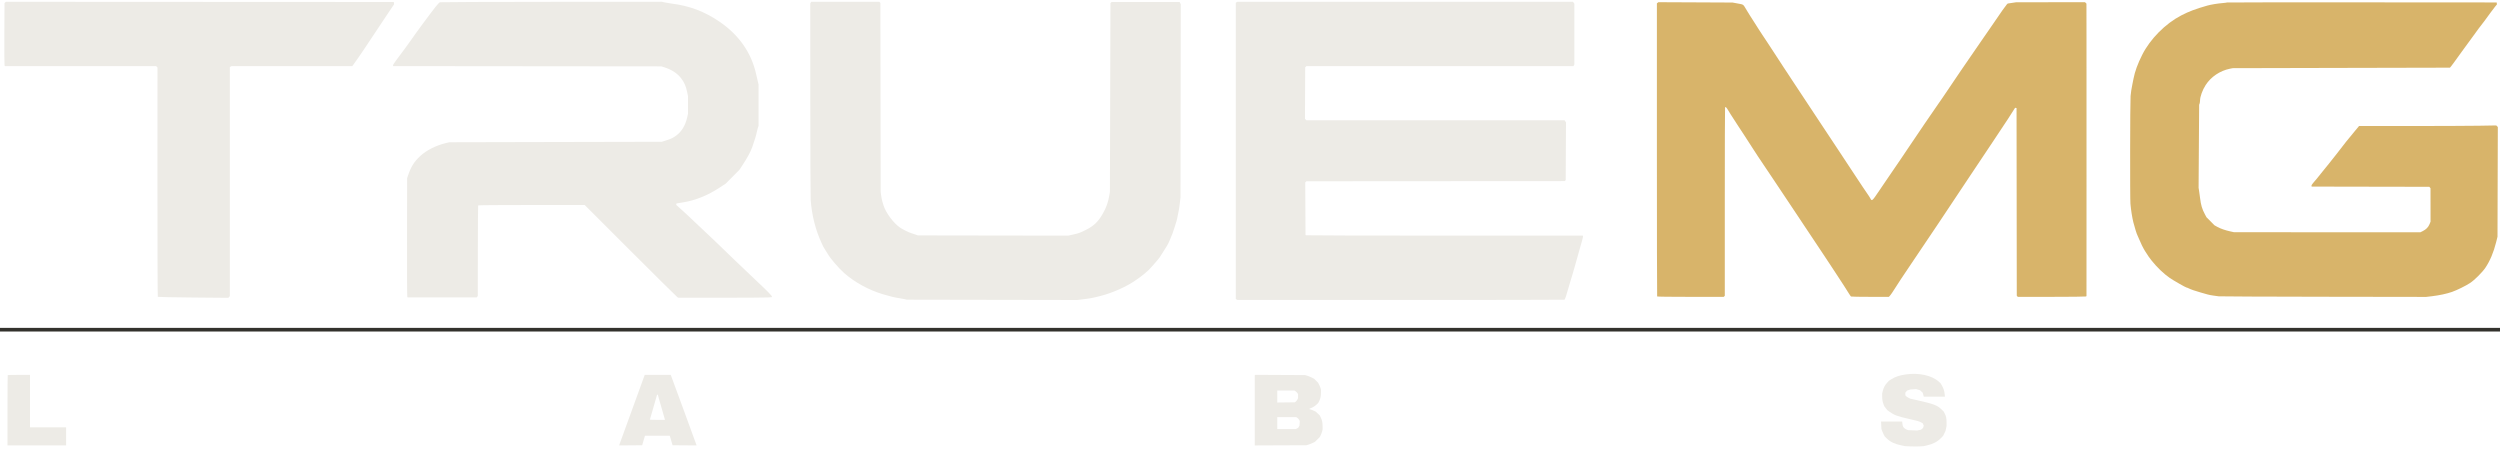
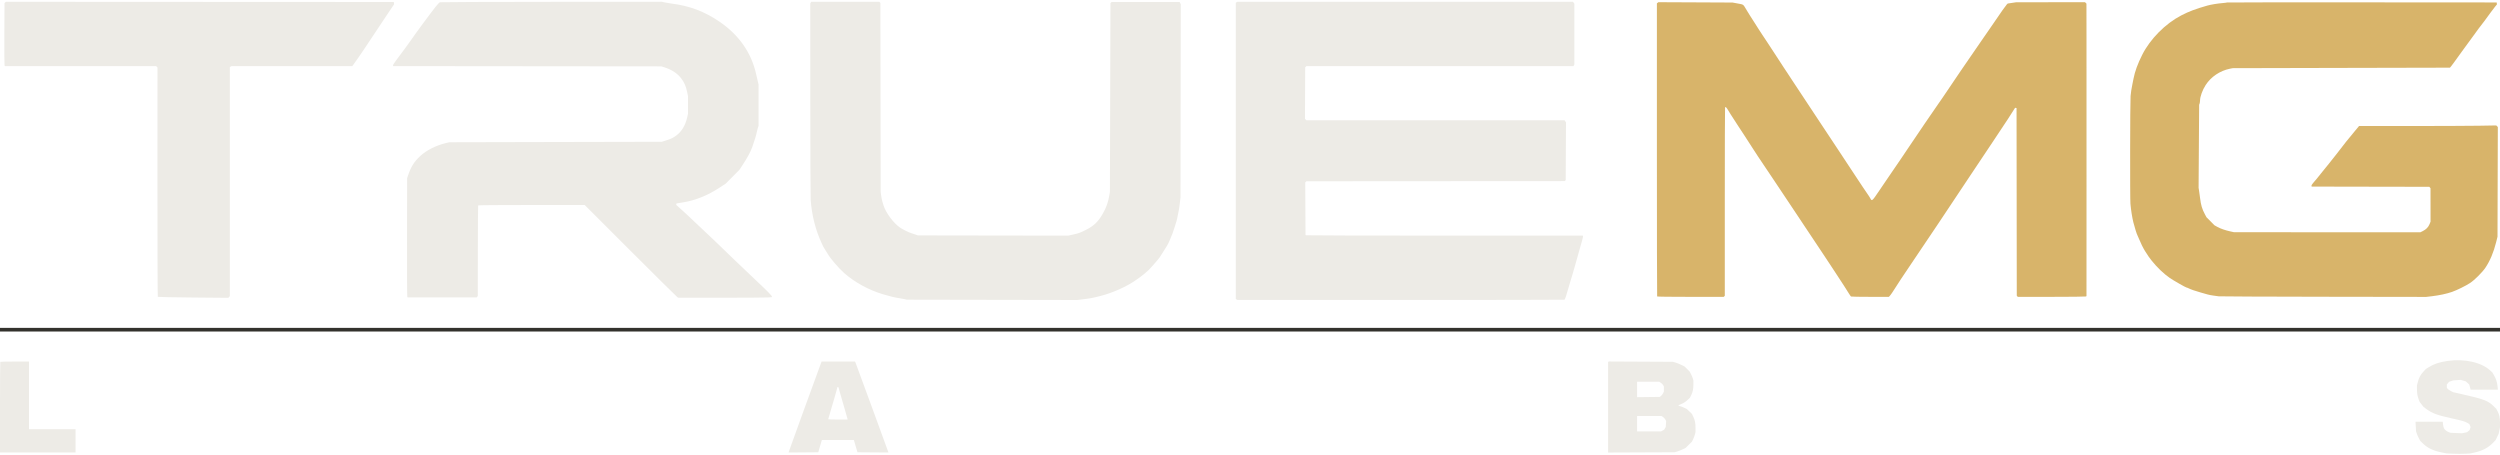
- <svg xmlns="http://www.w3.org/2000/svg" viewBox="0 0 5634 1042" role="img" aria-label="TrueMG Labs">
+ <svg xmlns="http://www.w3.org/2000/svg" viewBox="0 0 5634 1024" role="img" aria-label="TrueMG Labs">
  <g transform="translate(0,681) scale(0.025,-0.025)" stroke="none">
    <g fill="#EDEBE6">
      <path d="M465 27020 l-58 -59 -15 -2770 c-8 -1524 0 -2802 18 -2841 l33 -70 6816 0 6815 0 61 -61 61 -61 -3 -10322 c-2 -5867 12 -10336 32 -10355 19 -18 1457 -45 3195 -61 l3160 -28 70 77 70 78 0 10325 0 10325 77 42 78 41 5439 0 5440 0 86 110 c125 160 843 1198 1065 1538 295 455 724 1099 1709 2569 l910 1356 -12 104 -12 103 -17488 9 -17488 9 -59 -58z" />
      <path d="M39653 27037 c-49 -18 -221 -200 -384 -405 -458 -576 -1855 -2468 -2161 -2925 -179 -268 -743 -1037 -1416 -1929 -166 -221 -278 -407 -266 -440 l22 -57 12086 -12 12086 -12 278 -88 c640 -203 1152 -536 1485 -965 307 -395 445 -712 569 -1304 l66 -320 0 -800 0 -800 -66 -300 c-181 -812 -569 -1408 -1152 -1768 -273 -168 -352 -202 -789 -341 l-351 -111 -9580 -21 -9580 -22 -300 -72 c-898 -215 -1753 -647 -2317 -1169 -555 -514 -833 -960 -1109 -1776 l-74 -220 -9 -5315 c-6 -2923 5 -5341 24 -5374 l33 -60 3113 -1 3113 0 48 65 47 66 6 4063 c3 2235 15 4080 27 4100 13 21 2011 36 4813 36 l4790 0 4138 -4134 c2275 -2274 4176 -4155 4224 -4180 l88 -46 3836 0 c2110 0 4003 12 4207 26 l369 26 19 50 c22 57 -449 537 -1427 1453 -693 648 -3219 3069 -3680 3525 -144 143 -513 492 -821 776 -307 284 -765 716 -1018 960 -460 444 -678 647 -1334 1239 l-350 316 13 64 12 65 180 30 c98 16 287 47 419 68 1108 179 2211 624 3280 1324 l560 366 620 626 620 626 263 400 c457 695 732 1203 890 1648 218 612 370 1114 408 1352 14 88 56 250 92 360 l67 200 0 1860 0 1860 -67 280 c-37 154 -105 451 -152 660 -425 1916 -1544 3522 -3281 4711 -1373 939 -2719 1447 -4380 1652 -176 22 -437 66 -580 99 l-260 59 -9960 -6 c-5478 -3 -9999 -20 -10047 -38z" />
      <path d="M73081 27003 l-41 -78 3 -8632 c2 -4748 18 -8831 36 -9073 101 -1383 432 -2698 970 -3860 66 -143 137 -296 156 -340 20 -44 107 -188 194 -320 88 -132 189 -294 225 -360 209 -379 985 -1283 1459 -1702 967 -852 2219 -1538 3517 -1926 650 -194 1101 -302 1480 -354 165 -23 381 -62 480 -87 l180 -46 7678 -14 7679 -14 341 41 c875 105 996 127 1782 328 1078 274 2363 850 3164 1418 90 64 252 177 360 252 187 130 549 429 780 644 172 160 902 995 1009 1154 55 80 204 315 333 521 129 206 275 440 325 520 50 80 106 181 125 225 20 44 83 188 142 320 184 414 294 707 421 1120 67 220 148 481 179 580 32 99 77 306 101 460 24 154 62 337 84 406 22 69 70 384 107 700 l66 574 11 8700 12 8700 -51 100 -50 100 -3067 0 -3067 0 -52 -52 -52 -52 -24 -8508 -24 -8508 -44 -260 c-110 -664 -270 -1122 -588 -1684 -416 -734 -817 -1122 -1520 -1473 -547 -273 -643 -308 -1159 -424 l-449 -100 -6776 10 -6776 11 -200 71 c-110 39 -290 99 -400 133 -249 78 -763 334 -1012 503 -573 388 -1285 1345 -1482 1993 -23 77 -72 239 -109 360 -36 121 -85 364 -108 540 l-41 320 -14 8515 -13 8515 -45 55 -46 55 -3073 0 -3074 0 -42 -77z" />
      <path d="M111470 27037 l-70 -41 0 -13357 0 -13356 77 -42 78 -41 14699 0 c8085 0 14727 11 14761 23 73 29 147 254 589 1797 45 154 107 361 140 460 63 190 147 481 240 830 105 394 171 630 288 1030 333 1138 450 1584 428 1620 l-25 40 -12447 1 c-6847 0 -12469 14 -12496 31 l-47 30 -13 2367 -12 2367 52 52 52 52 11644 8 11643 7 44 44 44 44 13 2601 14 2601 -64 97 -64 98 -11636 0 -11636 0 -65 65 -65 65 9 2319 10 2320 55 55 56 56 12035 0 12036 0 42 77 41 78 0 2733 0 2734 -61 88 -61 87 -15129 1 -15129 0 -70 -41z" />
    </g>
    <g fill="#D8B46A">
      <path d="M149428 26991 l-69 -51 0 -13193 c0 -7256 10 -13210 23 -13230 14 -22 1228 -37 3012 -37 l2990 0 48 48 48 48 0 8485 c0 4667 11 8496 24 8510 51 51 137 -27 250 -225 101 -177 300 -490 866 -1360 66 -102 354 -541 640 -976 286 -435 601 -923 700 -1084 99 -162 321 -503 493 -760 172 -256 505 -753 740 -1103 235 -350 445 -663 467 -695 22 -31 510 -762 1084 -1623 574 -861 1170 -1754 1324 -1985 154 -231 405 -609 558 -840 153 -231 503 -754 776 -1163 274 -408 516 -772 538 -808 22 -36 195 -296 384 -577 189 -282 556 -836 816 -1232 1081 -1646 1205 -1838 1541 -2380 75 -121 155 -233 178 -249 22 -17 800 -30 1727 -30 l1686 -1 119 135 c65 75 217 295 338 490 237 384 977 1507 1354 2055 228 331 2457 3644 2617 3889 44 67 699 1051 1456 2187 757 1135 1423 2135 1480 2222 180 274 1884 2825 1961 2936 156 223 1269 1899 1393 2098 72 114 250 393 396 620 l265 412 64 -13 65 -12 10 -8456 10 -8455 45 -54 45 -54 3045 1 c1675 0 3068 15 3097 33 l52 33 3 9997 c2 5498 1 11430 -2 13183 l-5 3187 -64 64 -64 64 -3106 -3 -3106 -4 -378 -57 -379 -56 -90 -91 c-86 -86 -510 -688 -1208 -1715 -174 -255 -384 -561 -468 -680 -84 -119 -276 -396 -427 -616 -151 -220 -458 -665 -682 -990 -1061 -1535 -1504 -2184 -2993 -4392 -102 -151 -291 -424 -420 -606 -395 -558 -1826 -2658 -2692 -3952 -243 -363 -534 -795 -646 -960 -362 -533 -933 -1370 -1216 -1780 -151 -220 -481 -706 -734 -1080 -645 -958 -666 -976 -803 -710 -42 83 -173 285 -290 450 -117 165 -304 439 -414 609 -110 170 -319 485 -464 700 -262 388 -699 1050 -1710 2591 -288 440 -580 881 -649 980 -69 99 -254 378 -411 620 -158 242 -361 548 -451 680 -281 410 -2516 3790 -2639 3990 -64 104 -235 365 -380 580 -145 214 -333 498 -417 630 -84 132 -354 546 -599 920 -245 374 -615 940 -823 1259 -207 318 -435 660 -505 760 -71 99 -211 316 -313 481 -101 165 -291 462 -420 660 -130 198 -296 457 -368 575 -72 117 -167 271 -211 341 -44 69 -139 228 -212 352 -169 288 -192 306 -474 358 -129 23 -333 61 -454 84 l-220 41 -3341 16 -3341 15 -70 -51z" />
      <path d="M200748 27015 c-12 -12 -199 -36 -415 -54 -432 -34 -1041 -135 -1353 -224 -1056 -300 -1666 -529 -2360 -890 -1428 -741 -2792 -2118 -3512 -3547 -409 -812 -663 -1509 -787 -2160 -25 -132 -70 -357 -100 -500 -79 -379 -135 -742 -162 -1060 -43 -494 -55 -9253 -14 -9700 56 -610 149 -1204 259 -1660 102 -419 325 -1132 377 -1200 16 -22 80 -166 140 -320 130 -331 384 -846 530 -1076 305 -481 394 -610 605 -874 491 -615 1084 -1182 1642 -1570 290 -202 1442 -860 1505 -860 28 0 101 -26 164 -59 200 -104 621 -251 1093 -383 253 -70 546 -153 651 -184 105 -31 330 -75 500 -97 170 -23 390 -53 489 -68 99 -14 4347 -33 9440 -40 l9260 -14 540 64 c656 78 1322 222 1791 386 457 161 1227 540 1629 803 397 259 1101 959 1378 1369 420 622 746 1395 972 2303 l125 500 14 4945 15 4946 -71 71 -71 71 -1581 -27 c-870 -14 -3652 -26 -6184 -26 l-4603 0 -358 -430 c-730 -878 -909 -1102 -1673 -2099 -240 -314 -558 -715 -706 -891 -148 -176 -383 -466 -523 -644 -337 -431 -699 -871 -887 -1081 -88 -98 -148 -202 -140 -243 l14 -72 5305 -10 5304 -10 53 -64 53 -63 2 -1507 2 -1506 -91 -224 c-110 -274 -304 -474 -603 -623 l-226 -113 -8400 4 -8400 4 -320 70 c-469 102 -882 246 -1179 409 l-261 145 -360 364 -361 364 -139 260 c-255 475 -361 834 -439 1480 -25 209 -65 499 -88 643 l-43 264 25 3744 25 3744 40 105 c22 58 40 190 41 293 1 337 223 944 505 1380 483 748 1297 1294 2194 1474 l240 48 9794 23 9795 22 117 140 c64 77 166 212 225 299 139 203 491 691 749 1038 529 712 1029 1396 1202 1646 106 153 235 331 287 397 354 447 648 839 1069 1427 120 168 302 408 403 532 l184 226 -13 87 -12 88 -12145 8 c-6680 5 -12155 -1 -12167 -13z" />
    </g>
  </g>
  <rect x="0" y="738.9" width="5634" height="8.2" fill="#33322D" />
-   <g transform="translate(0,811.8) scale(0.767993)">
-     <g transform="translate(0,300) scale(0.025,-0.025)" fill="#EDEBE6" stroke="none">
-       <path d="M223720 10337 c-768 -110 -1249 -270 -1730 -574 l-265 -167 -213 -230 c-269 -292 -413 -558 -513 -949 l-79 -310 0 -328 c0 -384 42 -635 159 -948 l85 -227 177 -228 178 -228 270 -198 c528 -386 958 -545 2241 -830 1034 -229 1239 -289 1484 -428 l173 -100 59 -139 58 -140 -45 -135 -44 -135 -117 -99 -117 -98 -231 -48 -230 -48 -520 21 -520 22 -140 49 c-194 68 -389 220 -461 359 -33 64 -71 225 -85 358 l-25 241 -1240 0 -1240 0 23 -430 23 -430 61 -192 c34 -105 120 -303 191 -440 l131 -248 243 -240 c425 -418 954 -666 1759 -826 l400 -80 620 -27 c341 -15 827 -15 1080 -1 l460 27 368 81 c734 163 1254 433 1683 876 l250 259 138 287 139 287 61 291 61 291 0 396 c0 490 -53 751 -214 1058 l-126 240 -223 220 c-523 519 -905 663 -3036 1141 l-660 148 -228 115 c-125 64 -256 156 -290 205 l-63 90 0 148 0 148 101 119 100 120 190 66 189 65 341 24 342 23 230 -67 230 -67 156 -141 157 -141 38 -128 c21 -70 50 -176 63 -237 l25 -110 1243 0 1243 0 -29 290 c-38 384 -143 714 -328 1025 l-151 255 -213 195 c-795 727 -2338 1069 -3847 852z" />
-       <path d="M907 10253 c-15 -14 -27 -1877 -27 -4140 l0 -4113 3440 0 3440 0 0 1060 0 1060 -2120 0 -2120 0 0 3080 0 3080 -1293 0 c-712 0 -1306 -12 -1320 -27z" />
-       <path d="M75636 10170 c-196 -510 -2956 -8106 -2956 -8135 l0 -36 1348 10 1347 11 164 560 164 560 1456 0 1456 0 164 -560 164 -560 1413 -11 1413 -10 -29 70 c-15 39 -683 1867 -1483 4063 -801 2195 -1475 4027 -1498 4070 l-42 78 -1519 0 -1520 0 -42 -110z m1695 -2653 c61 -229 246 -869 410 -1420 165 -552 299 -1025 299 -1050 l0 -47 -880 0 c-484 0 -880 12 -880 27 0 15 124 443 276 950 263 879 423 1436 523 1816 l45 172 48 -16 48 -16 111 -416z" />
-       <path d="M147309 10256 l-29 -29 0 -4115 0 -4115 3030 13 3030 12 239 71 c131 39 356 128 500 197 l261 127 284 282 285 281 106 209 c58 115 133 313 165 439 l60 229 0 369 c0 457 -53 722 -209 1042 l-120 249 -233 222 -233 222 -253 120 c-138 65 -310 130 -382 143 -71 14 -130 38 -130 55 0 17 86 63 190 102 259 98 477 236 683 434 l174 165 111 220 c151 300 208 568 210 987 l1 353 -48 180 c-27 99 -104 286 -173 415 l-125 235 -227 227 -227 227 -294 148 c-162 81 -403 178 -535 215 l-240 68 -2921 15 -2920 15 -30 -29z m4781 -1917 c82 -56 176 -154 210 -218 l60 -117 0 -229 0 -230 -81 -162 c-44 -90 -129 -199 -190 -243 l-109 -80 -1030 -12 -1030 -12 0 702 0 702 1011 0 1010 0 149 -101z m194 -3110 c75 -50 169 -153 209 -230 l72 -139 -17 -267 -17 -267 -75 -128 -76 -129 -139 -74 -140 -75 -1090 0 -1091 0 0 700 0 700 1114 0 1114 0 136 -91z" />
+   <g transform="translate(0,811.8) scale(0.990158)">
+     <g transform="translate(0,214) scale(0.025,-0.025)" fill="#EDEBE6" stroke="none">
+       <path d="M222840 8497 c-768 -110 -1249 -270 -1730 -574 l-265 -167 -213 -230 c-269 -292 -413 -558 -513 -949 l-79 -310 0 -328 c0 -384 42 -635 159 -948 l85 -227 177 -228 178 -228 270 -198 c528 -386 958 -545 2241 -830 1034 -229 1239 -289 1484 -428 l173 -100 59 -139 58 -140 -45 -135 -44 -135 -117 -99 -117 -98 -231 -48 -230 -48 -520 21 -520 22 -140 49 c-194 68 -389 220 -461 359 -33 64 -71 225 -85 358 l-25 241 -1240 0 -1240 0 23 -430 23 -430 61 -192 c34 -105 120 -303 191 -440 l131 -248 243 -240 c425 -418 954 -666 1759 -826 l400 -80 620 -27 c341 -15 827 -15 1080 -1 l460 27 368 81 c734 163 1254 433 1683 876 l250 259 138 287 139 287 61 291 61 291 0 396 c0 490 -53 751 -214 1058 l-126 240 -223 220 c-523 519 -905 663 -3036 1141 l-660 148 -228 115 c-125 64 -256 156 -290 205 l-63 90 0 148 0 148 101 119 100 120 190 66 189 65 341 24 342 23 230 -67 230 -67 156 -141 157 -141 38 -128 c21 -70 50 -176 63 -237 l25 -110 1243 0 1243 0 -29 290 c-38 384 -143 714 -328 1025 l-151 255 -213 195 c-795 727 -2338 1069 -3847 852z" />
+       <path d="M27 8413 c-15 -14 -27 -1877 -27 -4140 l0 -4113 3440 0 3440 0 0 1060 0 1060 -2120 0 -2120 0 0 3080 0 3080 -1293 0 c-712 0 -1306 -12 -1320 -27z" />
+       <path d="M74756 8330 c-196 -510 -2956 -8106 -2956 -8135 l0 -36 1348 10 1347 11 164 560 164 560 1456 0 1456 0 164 -560 164 -560 1413 -11 1413 -10 -29 70 c-15 39 -683 1867 -1483 4063 -801 2195 -1475 4027 -1498 4070 l-42 78 -1519 0 -1520 0 -42 -110z m1695 -2653 c61 -229 246 -869 410 -1420 165 -552 299 -1025 299 -1050 l0 -47 -880 0 c-484 0 -880 12 -880 27 0 15 124 443 276 950 263 879 423 1436 523 1816 l45 172 48 -16 48 -16 111 -416z" />
+       <path d="M146429 8416 l-29 -29 0 -4115 0 -4115 3030 13 3030 12 239 71 c131 39 356 128 500 197 l261 127 284 282 285 281 106 209 c58 115 133 313 165 439 l60 229 0 369 c0 457 -53 722 -209 1042 l-120 249 -233 222 -233 222 -253 120 c-138 65 -310 130 -382 143 -71 14 -130 38 -130 55 0 17 86 63 190 102 259 98 477 236 683 434 l174 165 111 220 c151 300 208 568 210 987 l1 353 -48 180 c-27 99 -104 286 -173 415 l-125 235 -227 227 -227 227 -294 148 c-162 81 -403 178 -535 215 l-240 68 -2921 15 -2920 15 -30 -29z m4781 -1917 c82 -56 176 -154 210 -218 l60 -117 0 -229 0 -230 -81 -162 c-44 -90 -129 -199 -190 -243 l-109 -80 -1030 -12 -1030 -12 0 702 0 702 1011 0 1010 0 149 -101z m194 -3110 c75 -50 169 -153 209 -230 l72 -139 -17 -267 -17 -267 -75 -128 -76 -129 -139 -74 -140 -75 -1090 0 -1091 0 0 700 0 700 1114 0 1114 0 136 -91z" />
    </g>
  </g>
</svg>
